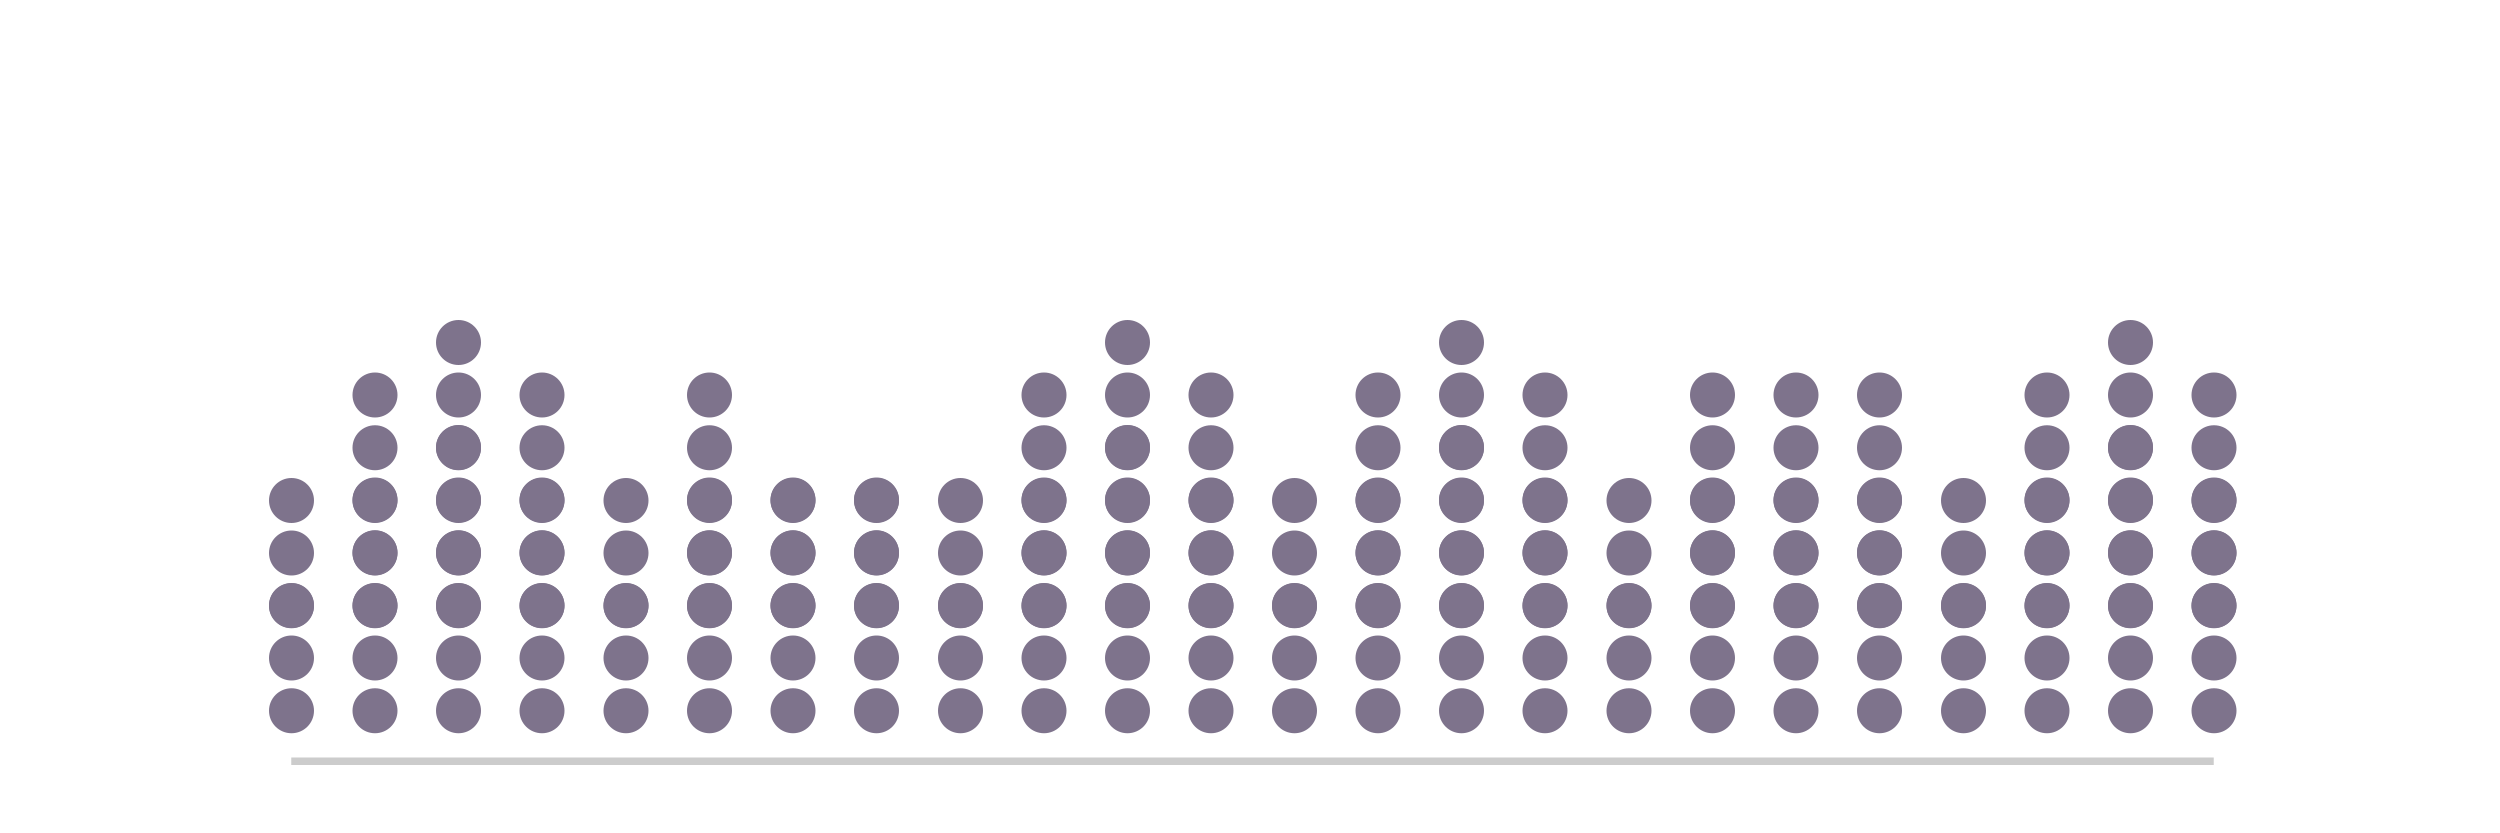
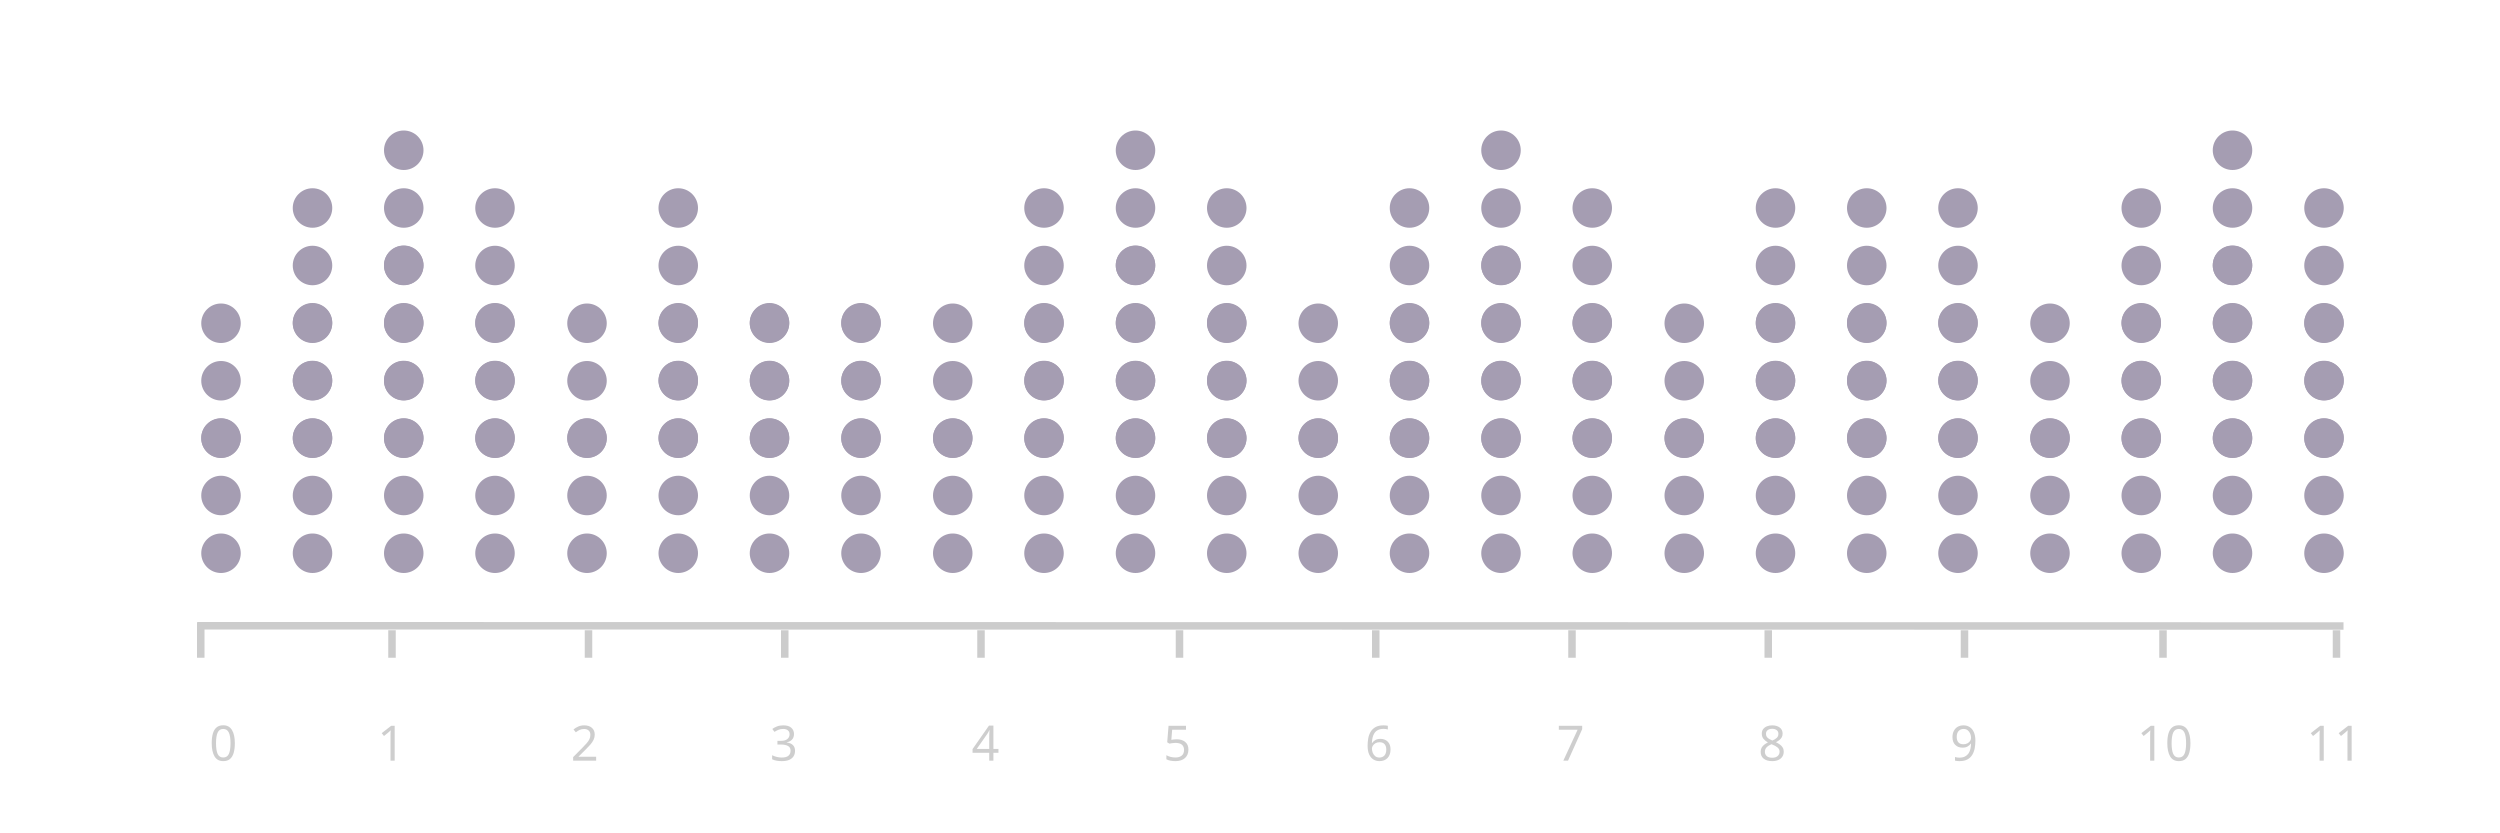
<svg xmlns="http://www.w3.org/2000/svg" version="1.1" id="Layer_1" x="0px" y="0px" viewBox="0 0 1000 333" style="enable-background:new 0 0 1000 333;" xml:space="preserve">
  <style type="text/css">
- 	.st0{fill:#7E738C;}
+ 	.st0{fill:#A59DB2;}
	.st1{fill:none;stroke:#CCCCCC;stroke-width:3;stroke-miterlimit:10;}
+ 	.st2{fill:#CECECE;}
+ 	.st3{font-family:'RobotoMono-Regular';}
+ 	.st4{font-size:19.515px;}
</style>
-   <circle class="st0" cx="116.6" cy="284.3" r="9" />
-   <circle class="st0" cx="150" cy="284.3" r="9" />
-   <circle class="st0" cx="183.4" cy="284.3" r="9" />
-   <circle class="st0" cx="216.8" cy="284.3" r="9" />
-   <circle class="st0" cx="116.6" cy="263.2" r="9" />
-   <circle class="st0" cx="150" cy="263.2" r="9" />
-   <circle class="st0" cx="183.4" cy="263.2" r="9" />
-   <circle class="st0" cx="216.8" cy="263.2" r="9" />
-   <circle class="st0" cx="116.6" cy="242.2" r="9" />
-   <circle class="st0" cx="150" cy="242.2" r="9" />
-   <circle class="st0" cx="183.4" cy="242.2" r="9" />
-   <circle class="st0" cx="216.8" cy="242.2" r="9" />
-   <circle class="st0" cx="150" cy="221.1" r="9" />
-   <circle class="st0" cx="183.4" cy="221.1" r="9" />
-   <circle class="st0" cx="216.8" cy="221.1" r="9" />
-   <circle class="st0" cx="150" cy="200" r="9" />
-   <circle class="st0" cx="183.4" cy="200" r="9" />
-   <circle class="st0" cx="216.8" cy="200" r="9" />
-   <circle class="st0" cx="183.4" cy="179" r="9" />
-   <circle class="st0" cx="250.4" cy="284.3" r="9" />
-   <circle class="st0" cx="283.8" cy="284.3" r="9" />
-   <circle class="st0" cx="317.2" cy="284.3" r="9" />
-   <circle class="st0" cx="350.6" cy="284.3" r="9" />
-   <circle class="st0" cx="250.4" cy="263.2" r="9" />
-   <circle class="st0" cx="283.8" cy="263.2" r="9" />
-   <circle class="st0" cx="317.2" cy="263.2" r="9" />
-   <circle class="st0" cx="350.6" cy="263.2" r="9" />
-   <circle class="st0" cx="250.4" cy="242.2" r="9" />
-   <circle class="st0" cx="283.8" cy="242.2" r="9" />
-   <circle class="st0" cx="317.2" cy="242.2" r="9" />
-   <circle class="st0" cx="350.6" cy="242.2" r="9" />
-   <circle class="st0" cx="283.8" cy="221.1" r="9" />
-   <circle class="st0" cx="317.2" cy="221.1" r="9" />
-   <circle class="st0" cx="350.6" cy="221.1" r="9" />
-   <circle class="st0" cx="283.8" cy="200" r="9" />
-   <circle class="st0" cx="317.2" cy="200" r="9" />
-   <circle class="st0" cx="350.6" cy="200" r="9" />
-   <circle class="st0" cx="384.2" cy="284.3" r="9" />
-   <circle class="st0" cx="417.6" cy="284.3" r="9" />
-   <circle class="st0" cx="451" cy="284.3" r="9" />
-   <circle class="st0" cx="484.4" cy="284.3" r="9" />
-   <circle class="st0" cx="384.2" cy="263.2" r="9" />
-   <circle class="st0" cx="417.6" cy="263.2" r="9" />
-   <circle class="st0" cx="451" cy="263.2" r="9" />
-   <circle class="st0" cx="484.4" cy="263.2" r="9" />
-   <circle class="st0" cx="384.2" cy="242.2" r="9" />
-   <circle class="st0" cx="417.6" cy="242.2" r="9" />
-   <circle class="st0" cx="451" cy="242.2" r="9" />
-   <circle class="st0" cx="484.4" cy="242.2" r="9" />
-   <circle class="st0" cx="417.6" cy="221.1" r="9" />
-   <circle class="st0" cx="451" cy="221.1" r="9" />
-   <circle class="st0" cx="484.4" cy="221.1" r="9" />
-   <circle class="st0" cx="417.6" cy="200" r="9" />
-   <circle class="st0" cx="451" cy="200" r="9" />
-   <circle class="st0" cx="484.4" cy="200" r="9" />
-   <circle class="st0" cx="451" cy="179" r="9" />
-   <circle class="st0" cx="517.8" cy="284.3" r="9" />
-   <circle class="st0" cx="551.2" cy="284.3" r="9" />
-   <circle class="st0" cx="584.6" cy="284.3" r="9" />
-   <circle class="st0" cx="618" cy="284.3" r="9" />
-   <circle class="st0" cx="517.8" cy="263.2" r="9" />
-   <circle class="st0" cx="551.2" cy="263.2" r="9" />
-   <circle class="st0" cx="584.6" cy="263.2" r="9" />
-   <circle class="st0" cx="618" cy="263.2" r="9" />
-   <circle class="st0" cx="517.8" cy="242.2" r="9" />
-   <circle class="st0" cx="551.2" cy="242.2" r="9" />
-   <circle class="st0" cx="584.6" cy="242.2" r="9" />
-   <circle class="st0" cx="618" cy="242.2" r="9" />
-   <circle class="st0" cx="551.2" cy="221.1" r="9" />
-   <circle class="st0" cx="584.6" cy="221.1" r="9" />
-   <circle class="st0" cx="618" cy="221.1" r="9" />
-   <circle class="st0" cx="551.2" cy="200" r="9" />
-   <circle class="st0" cx="584.6" cy="200" r="9" />
-   <circle class="st0" cx="618" cy="200" r="9" />
-   <circle class="st0" cx="584.6" cy="179" r="9" />
-   <circle class="st0" cx="651.6" cy="284.3" r="9" />
-   <circle class="st0" cx="685" cy="284.3" r="9" />
-   <circle class="st0" cx="718.4" cy="284.3" r="9" />
-   <circle class="st0" cx="751.8" cy="284.3" r="9" />
-   <circle class="st0" cx="651.6" cy="263.2" r="9" />
-   <circle class="st0" cx="685" cy="263.2" r="9" />
-   <circle class="st0" cx="718.4" cy="263.2" r="9" />
-   <circle class="st0" cx="751.8" cy="263.2" r="9" />
-   <circle class="st0" cx="651.6" cy="242.2" r="9" />
-   <circle class="st0" cx="685" cy="242.2" r="9" />
-   <circle class="st0" cx="718.4" cy="242.2" r="9" />
-   <circle class="st0" cx="751.8" cy="242.2" r="9" />
-   <circle class="st0" cx="685" cy="221.1" r="9" />
-   <circle class="st0" cx="718.4" cy="221.1" r="9" />
-   <circle class="st0" cx="751.8" cy="221.1" r="9" />
-   <circle class="st0" cx="685" cy="200" r="9" />
-   <circle class="st0" cx="718.4" cy="200" r="9" />
-   <circle class="st0" cx="751.8" cy="200" r="9" />
-   <circle class="st0" cx="785.4" cy="284.3" r="9" />
-   <circle class="st0" cx="818.8" cy="284.3" r="9" />
-   <circle class="st0" cx="852.2" cy="284.3" r="9" />
-   <circle class="st0" cx="885.6" cy="284.3" r="9" />
-   <circle class="st0" cx="785.4" cy="263.2" r="9" />
-   <circle class="st0" cx="818.8" cy="263.2" r="9" />
-   <circle class="st0" cx="852.2" cy="263.2" r="9" />
-   <circle class="st0" cx="885.6" cy="263.2" r="9" />
-   <circle class="st0" cx="785.4" cy="242.2" r="9" />
-   <circle class="st0" cx="818.8" cy="242.2" r="9" />
-   <circle class="st0" cx="852.2" cy="242.2" r="9" />
-   <circle class="st0" cx="885.6" cy="242.2" r="9" />
-   <circle class="st0" cx="818.8" cy="221.1" r="9" />
-   <circle class="st0" cx="852.2" cy="221.1" r="9" />
-   <circle class="st0" cx="885.6" cy="221.1" r="9" />
-   <circle class="st0" cx="818.8" cy="200" r="9" />
-   <circle class="st0" cx="852.2" cy="200" r="9" />
-   <circle class="st0" cx="885.6" cy="200" r="9" />
-   <circle class="st0" cx="852.2" cy="179" r="9" />
-   <circle class="st0" cx="116.6" cy="242.3" r="9" />
-   <circle class="st0" cx="150" cy="242.3" r="9" />
-   <circle class="st0" cx="183.4" cy="242.3" r="9" />
-   <circle class="st0" cx="216.8" cy="242.3" r="9" />
-   <circle class="st0" cx="116.6" cy="221.2" r="9" />
-   <circle class="st0" cx="150" cy="221.2" r="9" />
-   <circle class="st0" cx="183.4" cy="221.2" r="9" />
-   <circle class="st0" cx="216.8" cy="221.2" r="9" />
-   <circle class="st0" cx="116.6" cy="200.2" r="9" />
-   <circle class="st0" cx="150" cy="200.2" r="9" />
-   <circle class="st0" cx="183.4" cy="200.2" r="9" />
-   <circle class="st0" cx="216.8" cy="200.2" r="9" />
-   <circle class="st0" cx="150" cy="179.1" r="9" />
-   <circle class="st0" cx="183.4" cy="179.1" r="9" />
-   <circle class="st0" cx="216.8" cy="179.1" r="9" />
-   <circle class="st0" cx="150" cy="158" r="9" />
-   <circle class="st0" cx="183.4" cy="158" r="9" />
-   <circle class="st0" cx="216.8" cy="158" r="9" />
-   <circle class="st0" cx="183.4" cy="137" r="9" />
-   <circle class="st0" cx="250.4" cy="242.3" r="9" />
-   <circle class="st0" cx="283.8" cy="242.3" r="9" />
-   <circle class="st0" cx="317.2" cy="242.3" r="9" />
-   <circle class="st0" cx="350.6" cy="242.3" r="9" />
-   <circle class="st0" cx="250.4" cy="221.2" r="9" />
-   <circle class="st0" cx="283.8" cy="221.2" r="9" />
-   <circle class="st0" cx="317.2" cy="221.2" r="9" />
-   <circle class="st0" cx="350.6" cy="221.2" r="9" />
-   <circle class="st0" cx="250.4" cy="200.2" r="9" />
-   <circle class="st0" cx="283.8" cy="200.2" r="9" />
-   <circle class="st0" cx="317.2" cy="200.2" r="9" />
-   <circle class="st0" cx="350.6" cy="200.2" r="9" />
-   <circle class="st0" cx="283.8" cy="179.1" r="9" />
-   <circle class="st0" cx="283.8" cy="158" r="9" />
-   <circle class="st0" cx="384.2" cy="242.3" r="9" />
-   <circle class="st0" cx="417.6" cy="242.3" r="9" />
-   <circle class="st0" cx="451" cy="242.3" r="9" />
-   <circle class="st0" cx="484.4" cy="242.3" r="9" />
-   <circle class="st0" cx="384.2" cy="221.2" r="9" />
-   <circle class="st0" cx="417.6" cy="221.2" r="9" />
-   <circle class="st0" cx="451" cy="221.2" r="9" />
-   <circle class="st0" cx="484.4" cy="221.2" r="9" />
-   <circle class="st0" cx="384.2" cy="200.2" r="9" />
-   <circle class="st0" cx="417.6" cy="200.2" r="9" />
-   <circle class="st0" cx="451" cy="200.2" r="9" />
-   <circle class="st0" cx="484.4" cy="200.2" r="9" />
-   <circle class="st0" cx="417.6" cy="179.1" r="9" />
-   <circle class="st0" cx="451" cy="179.1" r="9" />
-   <circle class="st0" cx="484.4" cy="179.1" r="9" />
-   <circle class="st0" cx="417.6" cy="158" r="9" />
-   <circle class="st0" cx="451" cy="158" r="9" />
-   <circle class="st0" cx="484.4" cy="158" r="9" />
-   <circle class="st0" cx="451" cy="137" r="9" />
-   <circle class="st0" cx="517.8" cy="242.3" r="9" />
-   <circle class="st0" cx="551.2" cy="242.3" r="9" />
-   <circle class="st0" cx="584.6" cy="242.3" r="9" />
-   <circle class="st0" cx="618" cy="242.3" r="9" />
-   <circle class="st0" cx="517.8" cy="221.2" r="9" />
-   <circle class="st0" cx="551.2" cy="221.2" r="9" />
-   <circle class="st0" cx="584.6" cy="221.2" r="9" />
-   <circle class="st0" cx="618" cy="221.2" r="9" />
-   <circle class="st0" cx="517.8" cy="200.2" r="9" />
-   <circle class="st0" cx="551.2" cy="200.2" r="9" />
-   <circle class="st0" cx="584.6" cy="200.2" r="9" />
-   <circle class="st0" cx="618" cy="200.2" r="9" />
-   <circle class="st0" cx="551.2" cy="179.1" r="9" />
-   <circle class="st0" cx="584.6" cy="179.1" r="9" />
-   <circle class="st0" cx="618" cy="179.1" r="9" />
-   <circle class="st0" cx="551.2" cy="158" r="9" />
-   <circle class="st0" cx="584.6" cy="158" r="9" />
-   <circle class="st0" cx="618" cy="158" r="9" />
-   <circle class="st0" cx="584.6" cy="137" r="9" />
-   <circle class="st0" cx="651.6" cy="242.3" r="9" />
-   <circle class="st0" cx="685" cy="242.3" r="9" />
-   <circle class="st0" cx="718.4" cy="242.3" r="9" />
-   <circle class="st0" cx="751.8" cy="242.3" r="9" />
-   <circle class="st0" cx="651.6" cy="221.2" r="9" />
-   <circle class="st0" cx="685" cy="221.2" r="9" />
-   <circle class="st0" cx="718.4" cy="221.2" r="9" />
-   <circle class="st0" cx="751.8" cy="221.2" r="9" />
-   <circle class="st0" cx="651.6" cy="200.2" r="9" />
-   <circle class="st0" cx="685" cy="200.2" r="9" />
-   <circle class="st0" cx="718.4" cy="200.2" r="9" />
-   <circle class="st0" cx="751.8" cy="200.2" r="9" />
-   <circle class="st0" cx="685" cy="179.1" r="9" />
-   <circle class="st0" cx="718.4" cy="179.1" r="9" />
-   <circle class="st0" cx="751.8" cy="179.1" r="9" />
-   <circle class="st0" cx="685" cy="158" r="9" />
-   <circle class="st0" cx="718.4" cy="158" r="9" />
-   <circle class="st0" cx="751.8" cy="158" r="9" />
-   <circle class="st0" cx="785.4" cy="242.3" r="9" />
-   <circle class="st0" cx="818.8" cy="242.3" r="9" />
-   <circle class="st0" cx="852.2" cy="242.3" r="9" />
-   <circle class="st0" cx="885.6" cy="242.3" r="9" />
-   <circle class="st0" cx="785.4" cy="221.2" r="9" />
-   <circle class="st0" cx="818.8" cy="221.2" r="9" />
-   <circle class="st0" cx="852.2" cy="221.2" r="9" />
-   <circle class="st0" cx="885.6" cy="221.2" r="9" />
-   <circle class="st0" cx="785.4" cy="200.2" r="9" />
-   <circle class="st0" cx="818.8" cy="200.2" r="9" />
-   <circle class="st0" cx="852.2" cy="200.2" r="9" />
-   <circle class="st0" cx="885.6" cy="200.2" r="9" />
-   <circle class="st0" cx="818.8" cy="179.1" r="9" />
-   <circle class="st0" cx="852.2" cy="179.1" r="9" />
-   <circle class="st0" cx="885.6" cy="179.1" r="9" />
-   <circle class="st0" cx="818.8" cy="158" r="9" />
-   <circle class="st0" cx="852.2" cy="158" r="9" />
-   <circle class="st0" cx="885.6" cy="158" r="9" />
-   <circle class="st0" cx="852.2" cy="137" r="9" />
-   <line class="st1" x1="116.5" y1="304.5" x2="885.5" y2="304.5" />
+   <circle class="st0" cx="88.4" cy="221.3" r="7.9" />
+   <circle class="st0" cx="125" cy="221.3" r="7.9" />
+   <circle class="st0" cx="161.5" cy="221.3" r="7.9" />
+   <circle class="st0" cx="198" cy="221.3" r="7.9" />
+   <circle class="st0" cx="88.4" cy="198.2" r="7.9" />
+   <circle class="st0" cx="125" cy="198.2" r="7.9" />
+   <circle class="st0" cx="161.5" cy="198.2" r="7.9" />
+   <circle class="st0" cx="198" cy="198.2" r="7.9" />
+   <circle class="st0" cx="88.4" cy="175.2" r="7.9" />
+   <circle class="st0" cx="125" cy="175.2" r="7.9" />
+   <circle class="st0" cx="161.5" cy="175.2" r="7.9" />
+   <circle class="st0" cx="198" cy="175.2" r="7.9" />
+   <circle class="st0" cx="125" cy="152.2" r="7.9" />
+   <circle class="st0" cx="161.5" cy="152.2" r="7.9" />
+   <circle class="st0" cx="198" cy="152.2" r="7.9" />
+   <circle class="st0" cx="125" cy="129.1" r="7.9" />
+   <circle class="st0" cx="161.5" cy="129.1" r="7.9" />
+   <circle class="st0" cx="198" cy="129.1" r="7.9" />
+   <circle class="st0" cx="161.5" cy="106.1" r="7.9" />
+   <circle class="st0" cx="234.8" cy="221.3" r="7.9" />
+   <circle class="st0" cx="271.3" cy="221.3" r="7.9" />
+   <circle class="st0" cx="307.8" cy="221.3" r="7.9" />
+   <circle class="st0" cx="344.4" cy="221.3" r="7.9" />
+   <circle class="st0" cx="234.8" cy="198.2" r="7.9" />
+   <circle class="st0" cx="271.3" cy="198.2" r="7.9" />
+   <circle class="st0" cx="307.8" cy="198.2" r="7.9" />
+   <circle class="st0" cx="344.4" cy="198.2" r="7.9" />
+   <circle class="st0" cx="234.8" cy="175.2" r="7.9" />
+   <circle class="st0" cx="271.3" cy="175.2" r="7.9" />
+   <circle class="st0" cx="307.8" cy="175.2" r="7.9" />
+   <circle class="st0" cx="344.4" cy="175.2" r="7.9" />
+   <circle class="st0" cx="271.3" cy="152.2" r="7.9" />
+   <circle class="st0" cx="307.8" cy="152.2" r="7.9" />
+   <circle class="st0" cx="344.4" cy="152.2" r="7.9" />
+   <circle class="st0" cx="271.3" cy="129.1" r="7.9" />
+   <circle class="st0" cx="307.8" cy="129.1" r="7.9" />
+   <circle class="st0" cx="344.4" cy="129.1" r="7.9" />
+   <circle class="st0" cx="381.1" cy="221.3" r="7.9" />
+   <circle class="st0" cx="417.6" cy="221.3" r="7.9" />
+   <circle class="st0" cx="454.2" cy="221.3" r="7.9" />
+   <circle class="st0" cx="490.7" cy="221.3" r="7.9" />
+   <circle class="st0" cx="381.1" cy="198.2" r="7.9" />
+   <circle class="st0" cx="417.6" cy="198.2" r="7.9" />
+   <circle class="st0" cx="454.2" cy="198.2" r="7.9" />
+   <circle class="st0" cx="490.7" cy="198.2" r="7.9" />
+   <circle class="st0" cx="381.1" cy="175.2" r="7.9" />
+   <circle class="st0" cx="417.6" cy="175.2" r="7.9" />
+   <circle class="st0" cx="454.2" cy="175.2" r="7.9" />
+   <circle class="st0" cx="490.7" cy="175.2" r="7.9" />
+   <circle class="st0" cx="417.6" cy="152.2" r="7.9" />
+   <circle class="st0" cx="454.2" cy="152.2" r="7.9" />
+   <circle class="st0" cx="490.7" cy="152.2" r="7.9" />
+   <circle class="st0" cx="417.6" cy="129.1" r="7.9" />
+   <circle class="st0" cx="454.2" cy="129.1" r="7.9" />
+   <circle class="st0" cx="490.7" cy="129.1" r="7.9" />
+   <circle class="st0" cx="454.2" cy="106.1" r="7.9" />
+   <circle class="st0" cx="527.3" cy="221.3" r="7.9" />
+   <circle class="st0" cx="563.8" cy="221.3" r="7.9" />
+   <circle class="st0" cx="600.4" cy="221.3" r="7.9" />
+   <circle class="st0" cx="636.9" cy="221.3" r="7.9" />
+   <circle class="st0" cx="527.3" cy="198.2" r="7.9" />
+   <circle class="st0" cx="563.8" cy="198.2" r="7.9" />
+   <circle class="st0" cx="600.4" cy="198.2" r="7.9" />
+   <circle class="st0" cx="636.9" cy="198.2" r="7.9" />
+   <circle class="st0" cx="527.3" cy="175.2" r="7.9" />
+   <circle class="st0" cx="563.8" cy="175.2" r="7.9" />
+   <circle class="st0" cx="600.4" cy="175.2" r="7.9" />
+   <circle class="st0" cx="636.9" cy="175.2" r="7.9" />
+   <circle class="st0" cx="563.8" cy="152.2" r="7.9" />
+   <circle class="st0" cx="600.4" cy="152.2" r="7.9" />
+   <circle class="st0" cx="636.9" cy="152.2" r="7.9" />
+   <circle class="st0" cx="563.8" cy="129.1" r="7.9" />
+   <circle class="st0" cx="600.4" cy="129.1" r="7.9" />
+   <circle class="st0" cx="636.9" cy="129.1" r="7.9" />
+   <circle class="st0" cx="600.4" cy="106.1" r="7.9" />
+   <circle class="st0" cx="673.7" cy="221.3" r="7.9" />
+   <circle class="st0" cx="710.2" cy="221.3" r="7.9" />
+   <circle class="st0" cx="746.7" cy="221.3" r="7.9" />
+   <circle class="st0" cx="783.2" cy="221.3" r="7.9" />
+   <circle class="st0" cx="673.7" cy="198.2" r="7.9" />
+   <circle class="st0" cx="710.2" cy="198.2" r="7.9" />
+   <circle class="st0" cx="746.7" cy="198.2" r="7.9" />
+   <circle class="st0" cx="783.2" cy="198.2" r="7.9" />
+   <circle class="st0" cx="673.7" cy="175.2" r="7.9" />
+   <circle class="st0" cx="710.2" cy="175.2" r="7.9" />
+   <circle class="st0" cx="746.7" cy="175.2" r="7.9" />
+   <circle class="st0" cx="783.2" cy="175.2" r="7.9" />
+   <circle class="st0" cx="710.2" cy="152.2" r="7.9" />
+   <circle class="st0" cx="746.7" cy="152.2" r="7.9" />
+   <circle class="st0" cx="783.2" cy="152.2" r="7.9" />
+   <circle class="st0" cx="710.2" cy="129.1" r="7.9" />
+   <circle class="st0" cx="746.7" cy="129.1" r="7.9" />
+   <circle class="st0" cx="783.2" cy="129.1" r="7.9" />
+   <circle class="st0" cx="820" cy="221.3" r="7.9" />
+   <circle class="st0" cx="856.5" cy="221.3" r="7.9" />
+   <circle class="st0" cx="893" cy="221.3" r="7.9" />
+   <circle class="st0" cx="929.6" cy="221.3" r="7.9" />
+   <circle class="st0" cx="820" cy="198.2" r="7.9" />
+   <circle class="st0" cx="856.5" cy="198.2" r="7.9" />
+   <circle class="st0" cx="893" cy="198.2" r="7.9" />
+   <circle class="st0" cx="929.6" cy="198.2" r="7.9" />
+   <circle class="st0" cx="820" cy="175.2" r="7.9" />
+   <circle class="st0" cx="856.5" cy="175.2" r="7.9" />
+   <circle class="st0" cx="893" cy="175.2" r="7.9" />
+   <circle class="st0" cx="929.6" cy="175.2" r="7.9" />
+   <circle class="st0" cx="856.5" cy="152.2" r="7.9" />
+   <circle class="st0" cx="893" cy="152.2" r="7.9" />
+   <circle class="st0" cx="929.6" cy="152.2" r="7.9" />
+   <circle class="st0" cx="856.5" cy="129.1" r="7.9" />
+   <circle class="st0" cx="893" cy="129.1" r="7.9" />
+   <circle class="st0" cx="929.6" cy="129.1" r="7.9" />
+   <circle class="st0" cx="893" cy="106.1" r="7.9" />
+   <circle class="st0" cx="88.4" cy="175.3" r="7.9" />
+   <circle class="st0" cx="125" cy="175.3" r="7.9" />
+   <circle class="st0" cx="161.5" cy="175.3" r="7.9" />
+   <circle class="st0" cx="198" cy="175.3" r="7.9" />
+   <circle class="st0" cx="88.4" cy="152.3" r="7.9" />
+   <circle class="st0" cx="125" cy="152.3" r="7.9" />
+   <circle class="st0" cx="161.5" cy="152.3" r="7.9" />
+   <circle class="st0" cx="198" cy="152.3" r="7.9" />
+   <circle class="st0" cx="88.4" cy="129.3" r="7.9" />
+   <circle class="st0" cx="125" cy="129.3" r="7.9" />
+   <circle class="st0" cx="161.5" cy="129.3" r="7.9" />
+   <circle class="st0" cx="198" cy="129.3" r="7.9" />
+   <circle class="st0" cx="125" cy="106.2" r="7.9" />
+   <circle class="st0" cx="161.5" cy="106.2" r="7.9" />
+   <circle class="st0" cx="198" cy="106.2" r="7.9" />
+   <circle class="st0" cx="125" cy="83.2" r="7.9" />
+   <circle class="st0" cx="161.5" cy="83.2" r="7.9" />
+   <circle class="st0" cx="198" cy="83.2" r="7.9" />
+   <circle class="st0" cx="161.5" cy="60.1" r="7.9" />
+   <circle class="st0" cx="234.8" cy="175.3" r="7.9" />
+   <circle class="st0" cx="271.3" cy="175.3" r="7.9" />
+   <circle class="st0" cx="307.8" cy="175.3" r="7.9" />
+   <circle class="st0" cx="344.4" cy="175.3" r="7.9" />
+   <circle class="st0" cx="234.8" cy="152.3" r="7.9" />
+   <circle class="st0" cx="271.3" cy="152.3" r="7.9" />
+   <circle class="st0" cx="307.8" cy="152.3" r="7.9" />
+   <circle class="st0" cx="344.4" cy="152.3" r="7.9" />
+   <circle class="st0" cx="234.8" cy="129.3" r="7.9" />
+   <circle class="st0" cx="271.3" cy="129.3" r="7.9" />
+   <circle class="st0" cx="307.8" cy="129.3" r="7.9" />
+   <circle class="st0" cx="344.4" cy="129.3" r="7.9" />
+   <circle class="st0" cx="271.3" cy="106.2" r="7.9" />
+   <circle class="st0" cx="271.3" cy="83.2" r="7.9" />
+   <circle class="st0" cx="381.1" cy="175.3" r="7.9" />
+   <circle class="st0" cx="417.6" cy="175.3" r="7.9" />
+   <circle class="st0" cx="454.2" cy="175.3" r="7.9" />
+   <circle class="st0" cx="490.7" cy="175.3" r="7.9" />
+   <circle class="st0" cx="381.1" cy="152.3" r="7.9" />
+   <circle class="st0" cx="417.6" cy="152.3" r="7.9" />
+   <circle class="st0" cx="454.2" cy="152.3" r="7.9" />
+   <circle class="st0" cx="490.7" cy="152.3" r="7.9" />
+   <circle class="st0" cx="381.1" cy="129.3" r="7.9" />
+   <circle class="st0" cx="417.6" cy="129.3" r="7.9" />
+   <circle class="st0" cx="454.2" cy="129.3" r="7.9" />
+   <circle class="st0" cx="490.7" cy="129.3" r="7.9" />
+   <circle class="st0" cx="417.6" cy="106.2" r="7.9" />
+   <circle class="st0" cx="454.2" cy="106.2" r="7.9" />
+   <circle class="st0" cx="490.7" cy="106.2" r="7.9" />
+   <circle class="st0" cx="417.6" cy="83.2" r="7.9" />
+   <circle class="st0" cx="454.2" cy="83.2" r="7.9" />
+   <circle class="st0" cx="490.7" cy="83.2" r="7.9" />
+   <circle class="st0" cx="454.2" cy="60.1" r="7.9" />
+   <circle class="st0" cx="527.3" cy="175.3" r="7.9" />
+   <circle class="st0" cx="563.8" cy="175.3" r="7.9" />
+   <circle class="st0" cx="600.4" cy="175.3" r="7.9" />
+   <circle class="st0" cx="636.9" cy="175.3" r="7.9" />
+   <circle class="st0" cx="527.3" cy="152.3" r="7.9" />
+   <circle class="st0" cx="563.8" cy="152.3" r="7.9" />
+   <circle class="st0" cx="600.4" cy="152.3" r="7.9" />
+   <circle class="st0" cx="636.9" cy="152.3" r="7.9" />
+   <circle class="st0" cx="527.3" cy="129.3" r="7.9" />
+   <circle class="st0" cx="563.8" cy="129.3" r="7.9" />
+   <circle class="st0" cx="600.4" cy="129.3" r="7.9" />
+   <circle class="st0" cx="636.9" cy="129.3" r="7.9" />
+   <circle class="st0" cx="563.8" cy="106.2" r="7.9" />
+   <circle class="st0" cx="600.4" cy="106.2" r="7.9" />
+   <circle class="st0" cx="636.9" cy="106.2" r="7.9" />
+   <circle class="st0" cx="563.8" cy="83.2" r="7.9" />
+   <circle class="st0" cx="600.4" cy="83.2" r="7.9" />
+   <circle class="st0" cx="636.9" cy="83.2" r="7.9" />
+   <circle class="st0" cx="600.4" cy="60.1" r="7.9" />
+   <circle class="st0" cx="673.7" cy="175.3" r="7.9" />
+   <circle class="st0" cx="710.2" cy="175.3" r="7.9" />
+   <circle class="st0" cx="746.7" cy="175.3" r="7.9" />
+   <circle class="st0" cx="783.2" cy="175.3" r="7.9" />
+   <circle class="st0" cx="673.7" cy="152.3" r="7.9" />
+   <circle class="st0" cx="710.2" cy="152.3" r="7.9" />
+   <circle class="st0" cx="746.7" cy="152.3" r="7.9" />
+   <circle class="st0" cx="783.2" cy="152.3" r="7.9" />
+   <circle class="st0" cx="673.7" cy="129.3" r="7.9" />
+   <circle class="st0" cx="710.2" cy="129.3" r="7.9" />
+   <circle class="st0" cx="746.7" cy="129.3" r="7.9" />
+   <circle class="st0" cx="783.2" cy="129.3" r="7.9" />
+   <circle class="st0" cx="710.2" cy="106.2" r="7.9" />
+   <circle class="st0" cx="746.7" cy="106.2" r="7.9" />
+   <circle class="st0" cx="783.2" cy="106.2" r="7.9" />
+   <circle class="st0" cx="710.2" cy="83.2" r="7.9" />
+   <circle class="st0" cx="746.7" cy="83.2" r="7.9" />
+   <circle class="st0" cx="783.2" cy="83.2" r="7.9" />
+   <circle class="st0" cx="820" cy="175.3" r="7.9" />
+   <circle class="st0" cx="856.5" cy="175.3" r="7.9" />
+   <circle class="st0" cx="893" cy="175.3" r="7.9" />
+   <circle class="st0" cx="929.6" cy="175.3" r="7.9" />
+   <circle class="st0" cx="820" cy="152.3" r="7.9" />
+   <circle class="st0" cx="856.5" cy="152.3" r="7.9" />
+   <circle class="st0" cx="893" cy="152.3" r="7.9" />
+   <circle class="st0" cx="929.6" cy="152.3" r="7.9" />
+   <circle class="st0" cx="820" cy="129.3" r="7.9" />
+   <circle class="st0" cx="856.5" cy="129.3" r="7.9" />
+   <circle class="st0" cx="893" cy="129.3" r="7.9" />
+   <circle class="st0" cx="929.6" cy="129.3" r="7.9" />
+   <circle class="st0" cx="856.5" cy="106.2" r="7.9" />
+   <circle class="st0" cx="893" cy="106.2" r="7.9" />
+   <circle class="st0" cx="929.6" cy="106.2" r="7.9" />
+   <circle class="st0" cx="856.5" cy="83.2" r="7.9" />
+   <circle class="st0" cx="893" cy="83.2" r="7.9" />
+   <circle class="st0" cx="929.6" cy="83.2" r="7.9" />
+   <circle class="st0" cx="893" cy="60.1" r="7.9" />
+   <line class="st1" x1="937.4" y1="250.4" x2="79" y2="250.3" />
+   <g>
+     <text transform="matrix(1 0 0 1 150.9517 304.2646)" class="st2 st3 st4">1</text>
+   </g>
+   <g>
+     <text transform="matrix(1 0 0 1 83.7349 304.2646)" class="st2 st3 st4">0</text>
+   </g>
+   <g>
+     <text transform="matrix(1 0 0 1 228.3149 304.2646)" class="st2 st3 st4">2</text>
+   </g>
+   <g>
+     <text transform="matrix(1 0 0 1 307.9736 304.2646)" class="st2 st3 st4">3</text>
+   </g>
+   <g>
+     <text transform="matrix(1 0 0 1 388.6143 304.2646)" class="st2 st3 st4">4</text>
+   </g>
+   <g>
+     <text transform="matrix(1 0 0 1 465.3213 304.2646)" class="st2 st3 st4">5</text>
+   </g>
+   <g>
+     <text transform="matrix(1 0 0 1 545.9629 304.2646)" class="st2 st3 st4">6</text>
+   </g>
+   <g>
+     <text transform="matrix(1 0 0 1 622.6719 304.2646)" class="st2 st3 st4">7</text>
+   </g>
+   <g>
+     <text transform="matrix(1 0 0 1 703.3125 304.2646)" class="st2 st3 st4">8</text>
+   </g>
+   <g>
+     <text transform="matrix(1 0 0 1 780.0195 304.2646)" class="st2 st3 st4">9</text>
+   </g>
+   <g>
+     <text transform="matrix(1 0 0 1 854.8057 304.2646)" class="st2 st3 st4">10</text>
+   </g>
+   <g>
+     <text transform="matrix(1 0 0 1 922.5771 304.2646)" class="st2 st3 st4">11</text>
+   </g>
+   <line class="st1" x1="865.2" y1="263.1" x2="865.2" y2="252.1" />
+   <line class="st1" x1="934.6" y1="263.1" x2="934.6" y2="252.1" />
+   <line class="st1" x1="785.8" y1="263.1" x2="785.8" y2="252.1" />
+   <line class="st1" x1="707.3" y1="263.1" x2="707.3" y2="252.1" />
+   <line class="st1" x1="628.8" y1="263.1" x2="628.8" y2="252.1" />
+   <line class="st1" x1="550.3" y1="263.1" x2="550.3" y2="252.1" />
+   <line class="st1" x1="471.8" y1="263.1" x2="471.8" y2="252.1" />
+   <line class="st1" x1="392.4" y1="263.1" x2="392.4" y2="252.1" />
+   <line class="st1" x1="313.9" y1="263.1" x2="313.9" y2="252.1" />
+   <line class="st1" x1="235.4" y1="263.1" x2="235.4" y2="252.1" />
+   <line class="st1" x1="156.8" y1="263.1" x2="156.8" y2="252.1" />
+   <line class="st1" x1="80.3" y1="263.1" x2="80.3" y2="248.9" />
</svg>
